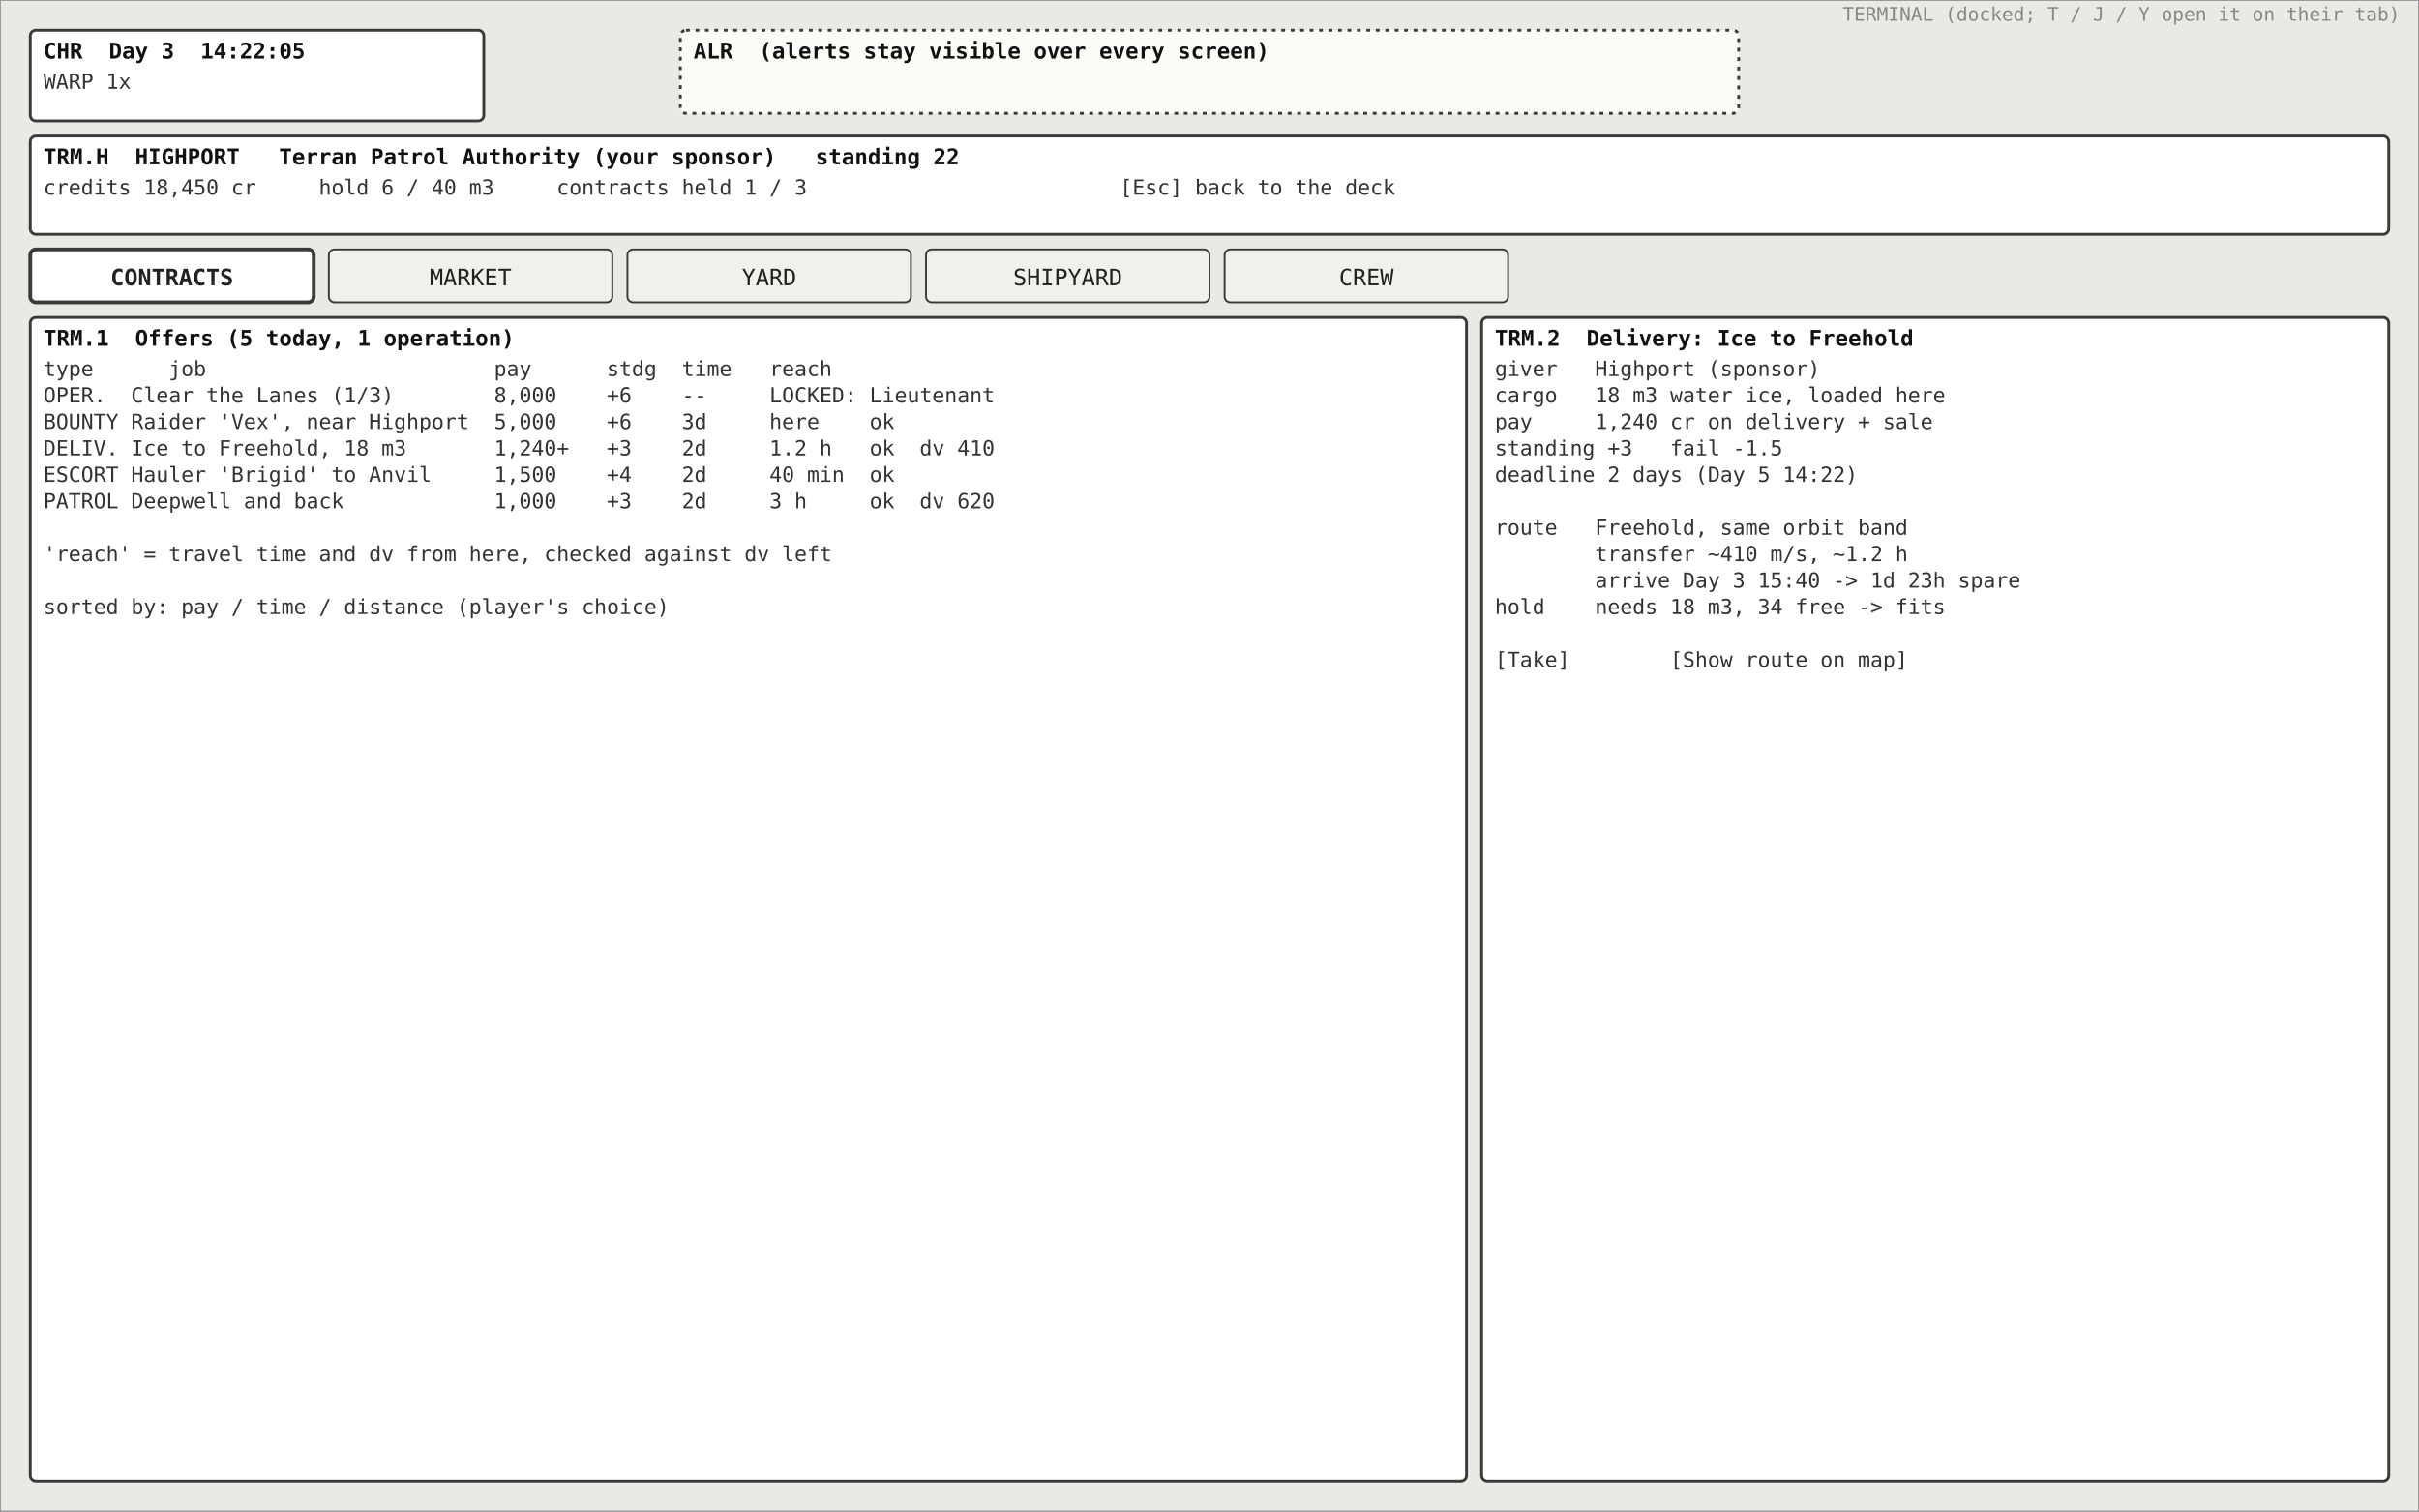
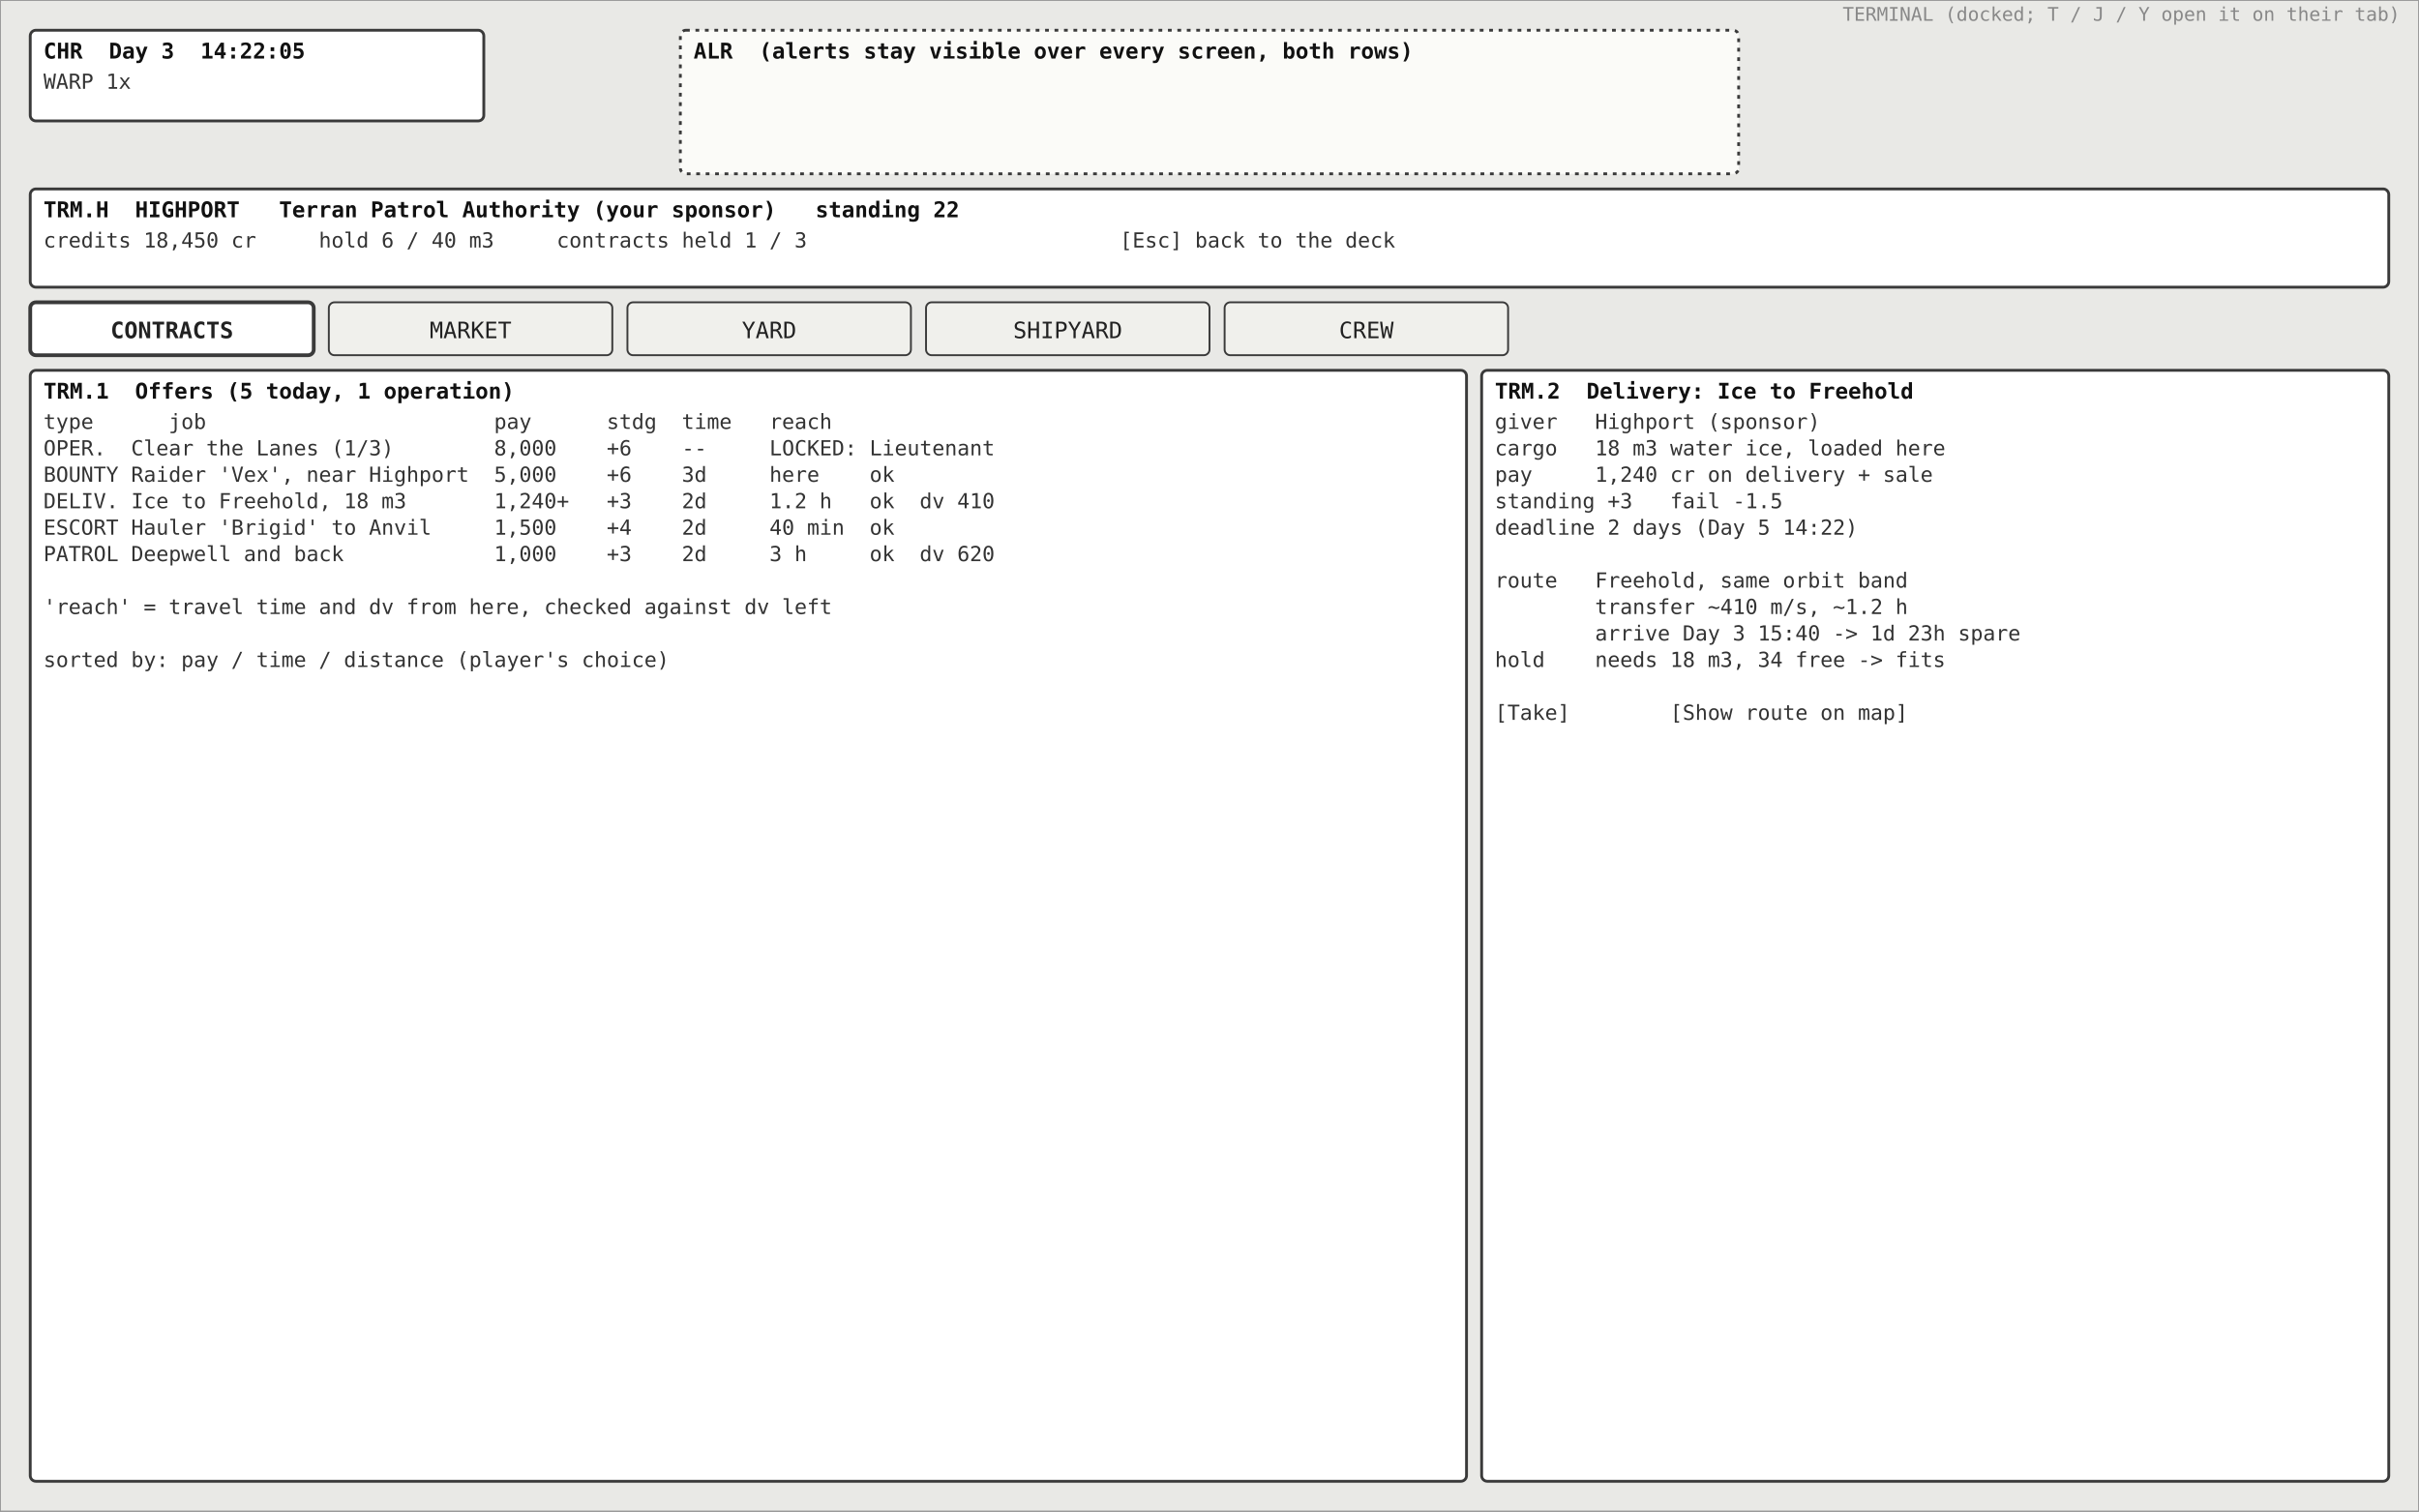
<svg xmlns="http://www.w3.org/2000/svg" width="1280" height="800" viewBox="0 0 1280 800" role="img" aria-label="Station terminal: one screen for every service a station sells">
  <rect x="0" y="0" width="1280" height="800" rx="0" fill="#e9e9e6" stroke="#9a9a9a" stroke-width="1" />
  <text x="1270" y="11" font-family="DejaVu Sans Mono, Menlo, Consolas, monospace" font-size="10" font-weight="normal" font-style="normal" fill="#888" text-anchor="end" xml:space="preserve" style="white-space:pre">TERMINAL (docked; T / J / Y open it on their tab)</text>
  <rect x="16" y="16" width="240" height="48" rx="3" fill="#ffffff" stroke="#3a3a3a" stroke-width="1.5" />
  <text x="23" y="31" font-family="DejaVu Sans Mono, Menlo, Consolas, monospace" font-size="11.5" font-weight="bold" font-style="normal" fill="#111" text-anchor="start" xml:space="preserve" style="white-space:pre">CHR  Day 3  14:22:05</text>
  <text x="23" y="47" font-family="DejaVu Sans Mono, Menlo, Consolas, monospace" font-size="11" font-weight="normal" font-style="normal" fill="#333" text-anchor="start" xml:space="preserve" style="white-space:pre">WARP 1x</text>
-   <rect x="360" y="16" width="560" height="44" rx="3" fill="#fbfbf8" stroke="#3a3a3a" stroke-width="1.5" stroke-dasharray="2 3" />
-   <text x="367" y="31" font-family="DejaVu Sans Mono, Menlo, Consolas, monospace" font-size="11.5" font-weight="bold" font-style="normal" fill="#111" text-anchor="start" xml:space="preserve" style="white-space:pre">ALR  (alerts stay visible over every screen)</text>
-   <rect x="16" y="72" width="1248" height="52" rx="3" fill="#ffffff" stroke="#3a3a3a" stroke-width="1.5" />
-   <text x="23" y="87" font-family="DejaVu Sans Mono, Menlo, Consolas, monospace" font-size="11.5" font-weight="bold" font-style="normal" fill="#111" text-anchor="start" xml:space="preserve" style="white-space:pre">TRM.H  HIGHPORT   Terran Patrol Authority (your sponsor)   standing 22</text>
-   <text x="23" y="103" font-family="DejaVu Sans Mono, Menlo, Consolas, monospace" font-size="11" font-weight="normal" font-style="normal" fill="#333" text-anchor="start" xml:space="preserve" style="white-space:pre">credits 18,450 cr     hold 6 / 40 m3     contracts held 1 / 3                         [Esc] back to the deck</text>
-   <rect x="16" y="132" width="150" height="28" rx="3" fill="#ffffff" stroke="#3a3a3a" stroke-width="2" />
-   <text x="91" y="151" font-family="DejaVu Sans Mono, Menlo, Consolas, monospace" font-size="12" font-weight="bold" font-style="normal" fill="#222" text-anchor="middle" xml:space="preserve" style="white-space:pre">CONTRACTS</text>
-   <rect x="174" y="132" width="150" height="28" rx="3" fill="#f0f0ec" stroke="#3a3a3a" stroke-width="1" />
-   <text x="249" y="151" font-family="DejaVu Sans Mono, Menlo, Consolas, monospace" font-size="12" font-weight="normal" font-style="normal" fill="#222" text-anchor="middle" xml:space="preserve" style="white-space:pre">MARKET</text>
-   <rect x="332" y="132" width="150" height="28" rx="3" fill="#f0f0ec" stroke="#3a3a3a" stroke-width="1" />
-   <text x="407" y="151" font-family="DejaVu Sans Mono, Menlo, Consolas, monospace" font-size="12" font-weight="normal" font-style="normal" fill="#222" text-anchor="middle" xml:space="preserve" style="white-space:pre">YARD</text>
-   <rect x="490" y="132" width="150" height="28" rx="3" fill="#f0f0ec" stroke="#3a3a3a" stroke-width="1" />
-   <text x="565" y="151" font-family="DejaVu Sans Mono, Menlo, Consolas, monospace" font-size="12" font-weight="normal" font-style="normal" fill="#222" text-anchor="middle" xml:space="preserve" style="white-space:pre">SHIPYARD</text>
-   <rect x="648" y="132" width="150" height="28" rx="3" fill="#f0f0ec" stroke="#3a3a3a" stroke-width="1" />
-   <text x="723" y="151" font-family="DejaVu Sans Mono, Menlo, Consolas, monospace" font-size="12" font-weight="normal" font-style="normal" fill="#222" text-anchor="middle" xml:space="preserve" style="white-space:pre">CREW</text>
-   <rect x="16" y="168" width="760" height="616" rx="3" fill="#ffffff" stroke="#3a3a3a" stroke-width="1.5" />
-   <text x="23" y="183" font-family="DejaVu Sans Mono, Menlo, Consolas, monospace" font-size="11.5" font-weight="bold" font-style="normal" fill="#111" text-anchor="start" xml:space="preserve" style="white-space:pre">TRM.1  Offers (5 today, 1 operation)</text>
-   <text x="23" y="199" font-family="DejaVu Sans Mono, Menlo, Consolas, monospace" font-size="11" font-weight="normal" font-style="normal" fill="#333" text-anchor="start" xml:space="preserve" style="white-space:pre">type      job                       pay      stdg  time   reach</text>
-   <text x="23" y="213" font-family="DejaVu Sans Mono, Menlo, Consolas, monospace" font-size="11" font-weight="normal" font-style="normal" fill="#333" text-anchor="start" xml:space="preserve" style="white-space:pre">OPER.  Clear the Lanes (1/3)        8,000    +6    --     LOCKED: Lieutenant</text>
-   <text x="23" y="227" font-family="DejaVu Sans Mono, Menlo, Consolas, monospace" font-size="11" font-weight="normal" font-style="normal" fill="#333" text-anchor="start" xml:space="preserve" style="white-space:pre">BOUNTY Raider 'Vex', near Highport  5,000    +6    3d     here    ok</text>
-   <text x="23" y="241" font-family="DejaVu Sans Mono, Menlo, Consolas, monospace" font-size="11" font-weight="normal" font-style="normal" fill="#333" text-anchor="start" xml:space="preserve" style="white-space:pre">DELIV. Ice to Freehold, 18 m3       1,240+   +3    2d     1.2 h   ok  dv 410</text>
-   <text x="23" y="255" font-family="DejaVu Sans Mono, Menlo, Consolas, monospace" font-size="11" font-weight="normal" font-style="normal" fill="#333" text-anchor="start" xml:space="preserve" style="white-space:pre">ESCORT Hauler 'Brigid' to Anvil     1,500    +4    2d     40 min  ok</text>
-   <text x="23" y="269" font-family="DejaVu Sans Mono, Menlo, Consolas, monospace" font-size="11" font-weight="normal" font-style="normal" fill="#333" text-anchor="start" xml:space="preserve" style="white-space:pre">PATROL Deepwell and back            1,000    +3    2d     3 h     ok  dv 620</text>
-   <text x="23" y="283" font-family="DejaVu Sans Mono, Menlo, Consolas, monospace" font-size="11" font-weight="normal" font-style="normal" fill="#333" text-anchor="start" xml:space="preserve" style="white-space:pre" />
-   <text x="23" y="297" font-family="DejaVu Sans Mono, Menlo, Consolas, monospace" font-size="11" font-weight="normal" font-style="normal" fill="#333" text-anchor="start" xml:space="preserve" style="white-space:pre">'reach' = travel time and dv from here, checked against dv left</text>
+   <rect x="360" y="16" width="560" height="76" rx="3" fill="#fbfbf8" stroke="#3a3a3a" stroke-width="1.5" stroke-dasharray="2 3" />
+   <text x="367" y="31" font-family="DejaVu Sans Mono, Menlo, Consolas, monospace" font-size="11.5" font-weight="bold" font-style="normal" fill="#111" text-anchor="start" xml:space="preserve" style="white-space:pre">ALR  (alerts stay visible over every screen, both rows)</text>
+   <rect x="16" y="100" width="1248" height="52" rx="3" fill="#ffffff" stroke="#3a3a3a" stroke-width="1.5" />
+   <text x="23" y="115" font-family="DejaVu Sans Mono, Menlo, Consolas, monospace" font-size="11.5" font-weight="bold" font-style="normal" fill="#111" text-anchor="start" xml:space="preserve" style="white-space:pre">TRM.H  HIGHPORT   Terran Patrol Authority (your sponsor)   standing 22</text>
+   <text x="23" y="131" font-family="DejaVu Sans Mono, Menlo, Consolas, monospace" font-size="11" font-weight="normal" font-style="normal" fill="#333" text-anchor="start" xml:space="preserve" style="white-space:pre">credits 18,450 cr     hold 6 / 40 m3     contracts held 1 / 3                         [Esc] back to the deck</text>
+   <rect x="16" y="160" width="150" height="28" rx="3" fill="#ffffff" stroke="#3a3a3a" stroke-width="2" />
+   <text x="91" y="179" font-family="DejaVu Sans Mono, Menlo, Consolas, monospace" font-size="12" font-weight="bold" font-style="normal" fill="#222" text-anchor="middle" xml:space="preserve" style="white-space:pre">CONTRACTS</text>
+   <rect x="174" y="160" width="150" height="28" rx="3" fill="#f0f0ec" stroke="#3a3a3a" stroke-width="1" />
+   <text x="249" y="179" font-family="DejaVu Sans Mono, Menlo, Consolas, monospace" font-size="12" font-weight="normal" font-style="normal" fill="#222" text-anchor="middle" xml:space="preserve" style="white-space:pre">MARKET</text>
+   <rect x="332" y="160" width="150" height="28" rx="3" fill="#f0f0ec" stroke="#3a3a3a" stroke-width="1" />
+   <text x="407" y="179" font-family="DejaVu Sans Mono, Menlo, Consolas, monospace" font-size="12" font-weight="normal" font-style="normal" fill="#222" text-anchor="middle" xml:space="preserve" style="white-space:pre">YARD</text>
+   <rect x="490" y="160" width="150" height="28" rx="3" fill="#f0f0ec" stroke="#3a3a3a" stroke-width="1" />
+   <text x="565" y="179" font-family="DejaVu Sans Mono, Menlo, Consolas, monospace" font-size="12" font-weight="normal" font-style="normal" fill="#222" text-anchor="middle" xml:space="preserve" style="white-space:pre">SHIPYARD</text>
+   <rect x="648" y="160" width="150" height="28" rx="3" fill="#f0f0ec" stroke="#3a3a3a" stroke-width="1" />
+   <text x="723" y="179" font-family="DejaVu Sans Mono, Menlo, Consolas, monospace" font-size="12" font-weight="normal" font-style="normal" fill="#222" text-anchor="middle" xml:space="preserve" style="white-space:pre">CREW</text>
+   <rect x="16" y="196" width="760" height="588" rx="3" fill="#ffffff" stroke="#3a3a3a" stroke-width="1.5" />
+   <text x="23" y="211" font-family="DejaVu Sans Mono, Menlo, Consolas, monospace" font-size="11.5" font-weight="bold" font-style="normal" fill="#111" text-anchor="start" xml:space="preserve" style="white-space:pre">TRM.1  Offers (5 today, 1 operation)</text>
+   <text x="23" y="227" font-family="DejaVu Sans Mono, Menlo, Consolas, monospace" font-size="11" font-weight="normal" font-style="normal" fill="#333" text-anchor="start" xml:space="preserve" style="white-space:pre">type      job                       pay      stdg  time   reach</text>
+   <text x="23" y="241" font-family="DejaVu Sans Mono, Menlo, Consolas, monospace" font-size="11" font-weight="normal" font-style="normal" fill="#333" text-anchor="start" xml:space="preserve" style="white-space:pre">OPER.  Clear the Lanes (1/3)        8,000    +6    --     LOCKED: Lieutenant</text>
+   <text x="23" y="255" font-family="DejaVu Sans Mono, Menlo, Consolas, monospace" font-size="11" font-weight="normal" font-style="normal" fill="#333" text-anchor="start" xml:space="preserve" style="white-space:pre">BOUNTY Raider 'Vex', near Highport  5,000    +6    3d     here    ok</text>
+   <text x="23" y="269" font-family="DejaVu Sans Mono, Menlo, Consolas, monospace" font-size="11" font-weight="normal" font-style="normal" fill="#333" text-anchor="start" xml:space="preserve" style="white-space:pre">DELIV. Ice to Freehold, 18 m3       1,240+   +3    2d     1.2 h   ok  dv 410</text>
+   <text x="23" y="283" font-family="DejaVu Sans Mono, Menlo, Consolas, monospace" font-size="11" font-weight="normal" font-style="normal" fill="#333" text-anchor="start" xml:space="preserve" style="white-space:pre">ESCORT Hauler 'Brigid' to Anvil     1,500    +4    2d     40 min  ok</text>
+   <text x="23" y="297" font-family="DejaVu Sans Mono, Menlo, Consolas, monospace" font-size="11" font-weight="normal" font-style="normal" fill="#333" text-anchor="start" xml:space="preserve" style="white-space:pre">PATROL Deepwell and back            1,000    +3    2d     3 h     ok  dv 620</text>
  <text x="23" y="311" font-family="DejaVu Sans Mono, Menlo, Consolas, monospace" font-size="11" font-weight="normal" font-style="normal" fill="#333" text-anchor="start" xml:space="preserve" style="white-space:pre" />
-   <text x="23" y="325" font-family="DejaVu Sans Mono, Menlo, Consolas, monospace" font-size="11" font-weight="normal" font-style="normal" fill="#333" text-anchor="start" xml:space="preserve" style="white-space:pre">sorted by: pay / time / distance (player's choice)</text>
-   <rect x="784" y="168" width="480" height="616" rx="3" fill="#ffffff" stroke="#3a3a3a" stroke-width="1.5" />
-   <text x="791" y="183" font-family="DejaVu Sans Mono, Menlo, Consolas, monospace" font-size="11.5" font-weight="bold" font-style="normal" fill="#111" text-anchor="start" xml:space="preserve" style="white-space:pre">TRM.2  Delivery: Ice to Freehold</text>
-   <text x="791" y="199" font-family="DejaVu Sans Mono, Menlo, Consolas, monospace" font-size="11" font-weight="normal" font-style="normal" fill="#333" text-anchor="start" xml:space="preserve" style="white-space:pre">giver   Highport (sponsor)</text>
-   <text x="791" y="213" font-family="DejaVu Sans Mono, Menlo, Consolas, monospace" font-size="11" font-weight="normal" font-style="normal" fill="#333" text-anchor="start" xml:space="preserve" style="white-space:pre">cargo   18 m3 water ice, loaded here</text>
-   <text x="791" y="227" font-family="DejaVu Sans Mono, Menlo, Consolas, monospace" font-size="11" font-weight="normal" font-style="normal" fill="#333" text-anchor="start" xml:space="preserve" style="white-space:pre">pay     1,240 cr on delivery + sale</text>
-   <text x="791" y="241" font-family="DejaVu Sans Mono, Menlo, Consolas, monospace" font-size="11" font-weight="normal" font-style="normal" fill="#333" text-anchor="start" xml:space="preserve" style="white-space:pre">standing +3   fail -1.5</text>
-   <text x="791" y="255" font-family="DejaVu Sans Mono, Menlo, Consolas, monospace" font-size="11" font-weight="normal" font-style="normal" fill="#333" text-anchor="start" xml:space="preserve" style="white-space:pre">deadline 2 days (Day 5 14:22)</text>
-   <text x="791" y="269" font-family="DejaVu Sans Mono, Menlo, Consolas, monospace" font-size="11" font-weight="normal" font-style="normal" fill="#333" text-anchor="start" xml:space="preserve" style="white-space:pre" />
-   <text x="791" y="283" font-family="DejaVu Sans Mono, Menlo, Consolas, monospace" font-size="11" font-weight="normal" font-style="normal" fill="#333" text-anchor="start" xml:space="preserve" style="white-space:pre">route   Freehold, same orbit band</text>
-   <text x="791" y="297" font-family="DejaVu Sans Mono, Menlo, Consolas, monospace" font-size="11" font-weight="normal" font-style="normal" fill="#333" text-anchor="start" xml:space="preserve" style="white-space:pre">        transfer ~410 m/s, ~1.2 h</text>
-   <text x="791" y="311" font-family="DejaVu Sans Mono, Menlo, Consolas, monospace" font-size="11" font-weight="normal" font-style="normal" fill="#333" text-anchor="start" xml:space="preserve" style="white-space:pre">        arrive Day 3 15:40 -&gt; 1d 23h spare</text>
-   <text x="791" y="325" font-family="DejaVu Sans Mono, Menlo, Consolas, monospace" font-size="11" font-weight="normal" font-style="normal" fill="#333" text-anchor="start" xml:space="preserve" style="white-space:pre">hold    needs 18 m3, 34 free -&gt; fits</text>
-   <text x="791" y="339" font-family="DejaVu Sans Mono, Menlo, Consolas, monospace" font-size="11" font-weight="normal" font-style="normal" fill="#333" text-anchor="start" xml:space="preserve" style="white-space:pre" />
-   <text x="791" y="353" font-family="DejaVu Sans Mono, Menlo, Consolas, monospace" font-size="11" font-weight="normal" font-style="normal" fill="#333" text-anchor="start" xml:space="preserve" style="white-space:pre">[Take]        [Show route on map]</text>
+   <text x="23" y="325" font-family="DejaVu Sans Mono, Menlo, Consolas, monospace" font-size="11" font-weight="normal" font-style="normal" fill="#333" text-anchor="start" xml:space="preserve" style="white-space:pre">'reach' = travel time and dv from here, checked against dv left</text>
+   <text x="23" y="339" font-family="DejaVu Sans Mono, Menlo, Consolas, monospace" font-size="11" font-weight="normal" font-style="normal" fill="#333" text-anchor="start" xml:space="preserve" style="white-space:pre" />
+   <text x="23" y="353" font-family="DejaVu Sans Mono, Menlo, Consolas, monospace" font-size="11" font-weight="normal" font-style="normal" fill="#333" text-anchor="start" xml:space="preserve" style="white-space:pre">sorted by: pay / time / distance (player's choice)</text>
+   <rect x="784" y="196" width="480" height="588" rx="3" fill="#ffffff" stroke="#3a3a3a" stroke-width="1.5" />
+   <text x="791" y="211" font-family="DejaVu Sans Mono, Menlo, Consolas, monospace" font-size="11.5" font-weight="bold" font-style="normal" fill="#111" text-anchor="start" xml:space="preserve" style="white-space:pre">TRM.2  Delivery: Ice to Freehold</text>
+   <text x="791" y="227" font-family="DejaVu Sans Mono, Menlo, Consolas, monospace" font-size="11" font-weight="normal" font-style="normal" fill="#333" text-anchor="start" xml:space="preserve" style="white-space:pre">giver   Highport (sponsor)</text>
+   <text x="791" y="241" font-family="DejaVu Sans Mono, Menlo, Consolas, monospace" font-size="11" font-weight="normal" font-style="normal" fill="#333" text-anchor="start" xml:space="preserve" style="white-space:pre">cargo   18 m3 water ice, loaded here</text>
+   <text x="791" y="255" font-family="DejaVu Sans Mono, Menlo, Consolas, monospace" font-size="11" font-weight="normal" font-style="normal" fill="#333" text-anchor="start" xml:space="preserve" style="white-space:pre">pay     1,240 cr on delivery + sale</text>
+   <text x="791" y="269" font-family="DejaVu Sans Mono, Menlo, Consolas, monospace" font-size="11" font-weight="normal" font-style="normal" fill="#333" text-anchor="start" xml:space="preserve" style="white-space:pre">standing +3   fail -1.5</text>
+   <text x="791" y="283" font-family="DejaVu Sans Mono, Menlo, Consolas, monospace" font-size="11" font-weight="normal" font-style="normal" fill="#333" text-anchor="start" xml:space="preserve" style="white-space:pre">deadline 2 days (Day 5 14:22)</text>
+   <text x="791" y="297" font-family="DejaVu Sans Mono, Menlo, Consolas, monospace" font-size="11" font-weight="normal" font-style="normal" fill="#333" text-anchor="start" xml:space="preserve" style="white-space:pre" />
+   <text x="791" y="311" font-family="DejaVu Sans Mono, Menlo, Consolas, monospace" font-size="11" font-weight="normal" font-style="normal" fill="#333" text-anchor="start" xml:space="preserve" style="white-space:pre">route   Freehold, same orbit band</text>
+   <text x="791" y="325" font-family="DejaVu Sans Mono, Menlo, Consolas, monospace" font-size="11" font-weight="normal" font-style="normal" fill="#333" text-anchor="start" xml:space="preserve" style="white-space:pre">        transfer ~410 m/s, ~1.2 h</text>
+   <text x="791" y="339" font-family="DejaVu Sans Mono, Menlo, Consolas, monospace" font-size="11" font-weight="normal" font-style="normal" fill="#333" text-anchor="start" xml:space="preserve" style="white-space:pre">        arrive Day 3 15:40 -&gt; 1d 23h spare</text>
+   <text x="791" y="353" font-family="DejaVu Sans Mono, Menlo, Consolas, monospace" font-size="11" font-weight="normal" font-style="normal" fill="#333" text-anchor="start" xml:space="preserve" style="white-space:pre">hold    needs 18 m3, 34 free -&gt; fits</text>
+   <text x="791" y="367" font-family="DejaVu Sans Mono, Menlo, Consolas, monospace" font-size="11" font-weight="normal" font-style="normal" fill="#333" text-anchor="start" xml:space="preserve" style="white-space:pre" />
+   <text x="791" y="381" font-family="DejaVu Sans Mono, Menlo, Consolas, monospace" font-size="11" font-weight="normal" font-style="normal" fill="#333" text-anchor="start" xml:space="preserve" style="white-space:pre">[Take]        [Show route on map]</text>
</svg>
